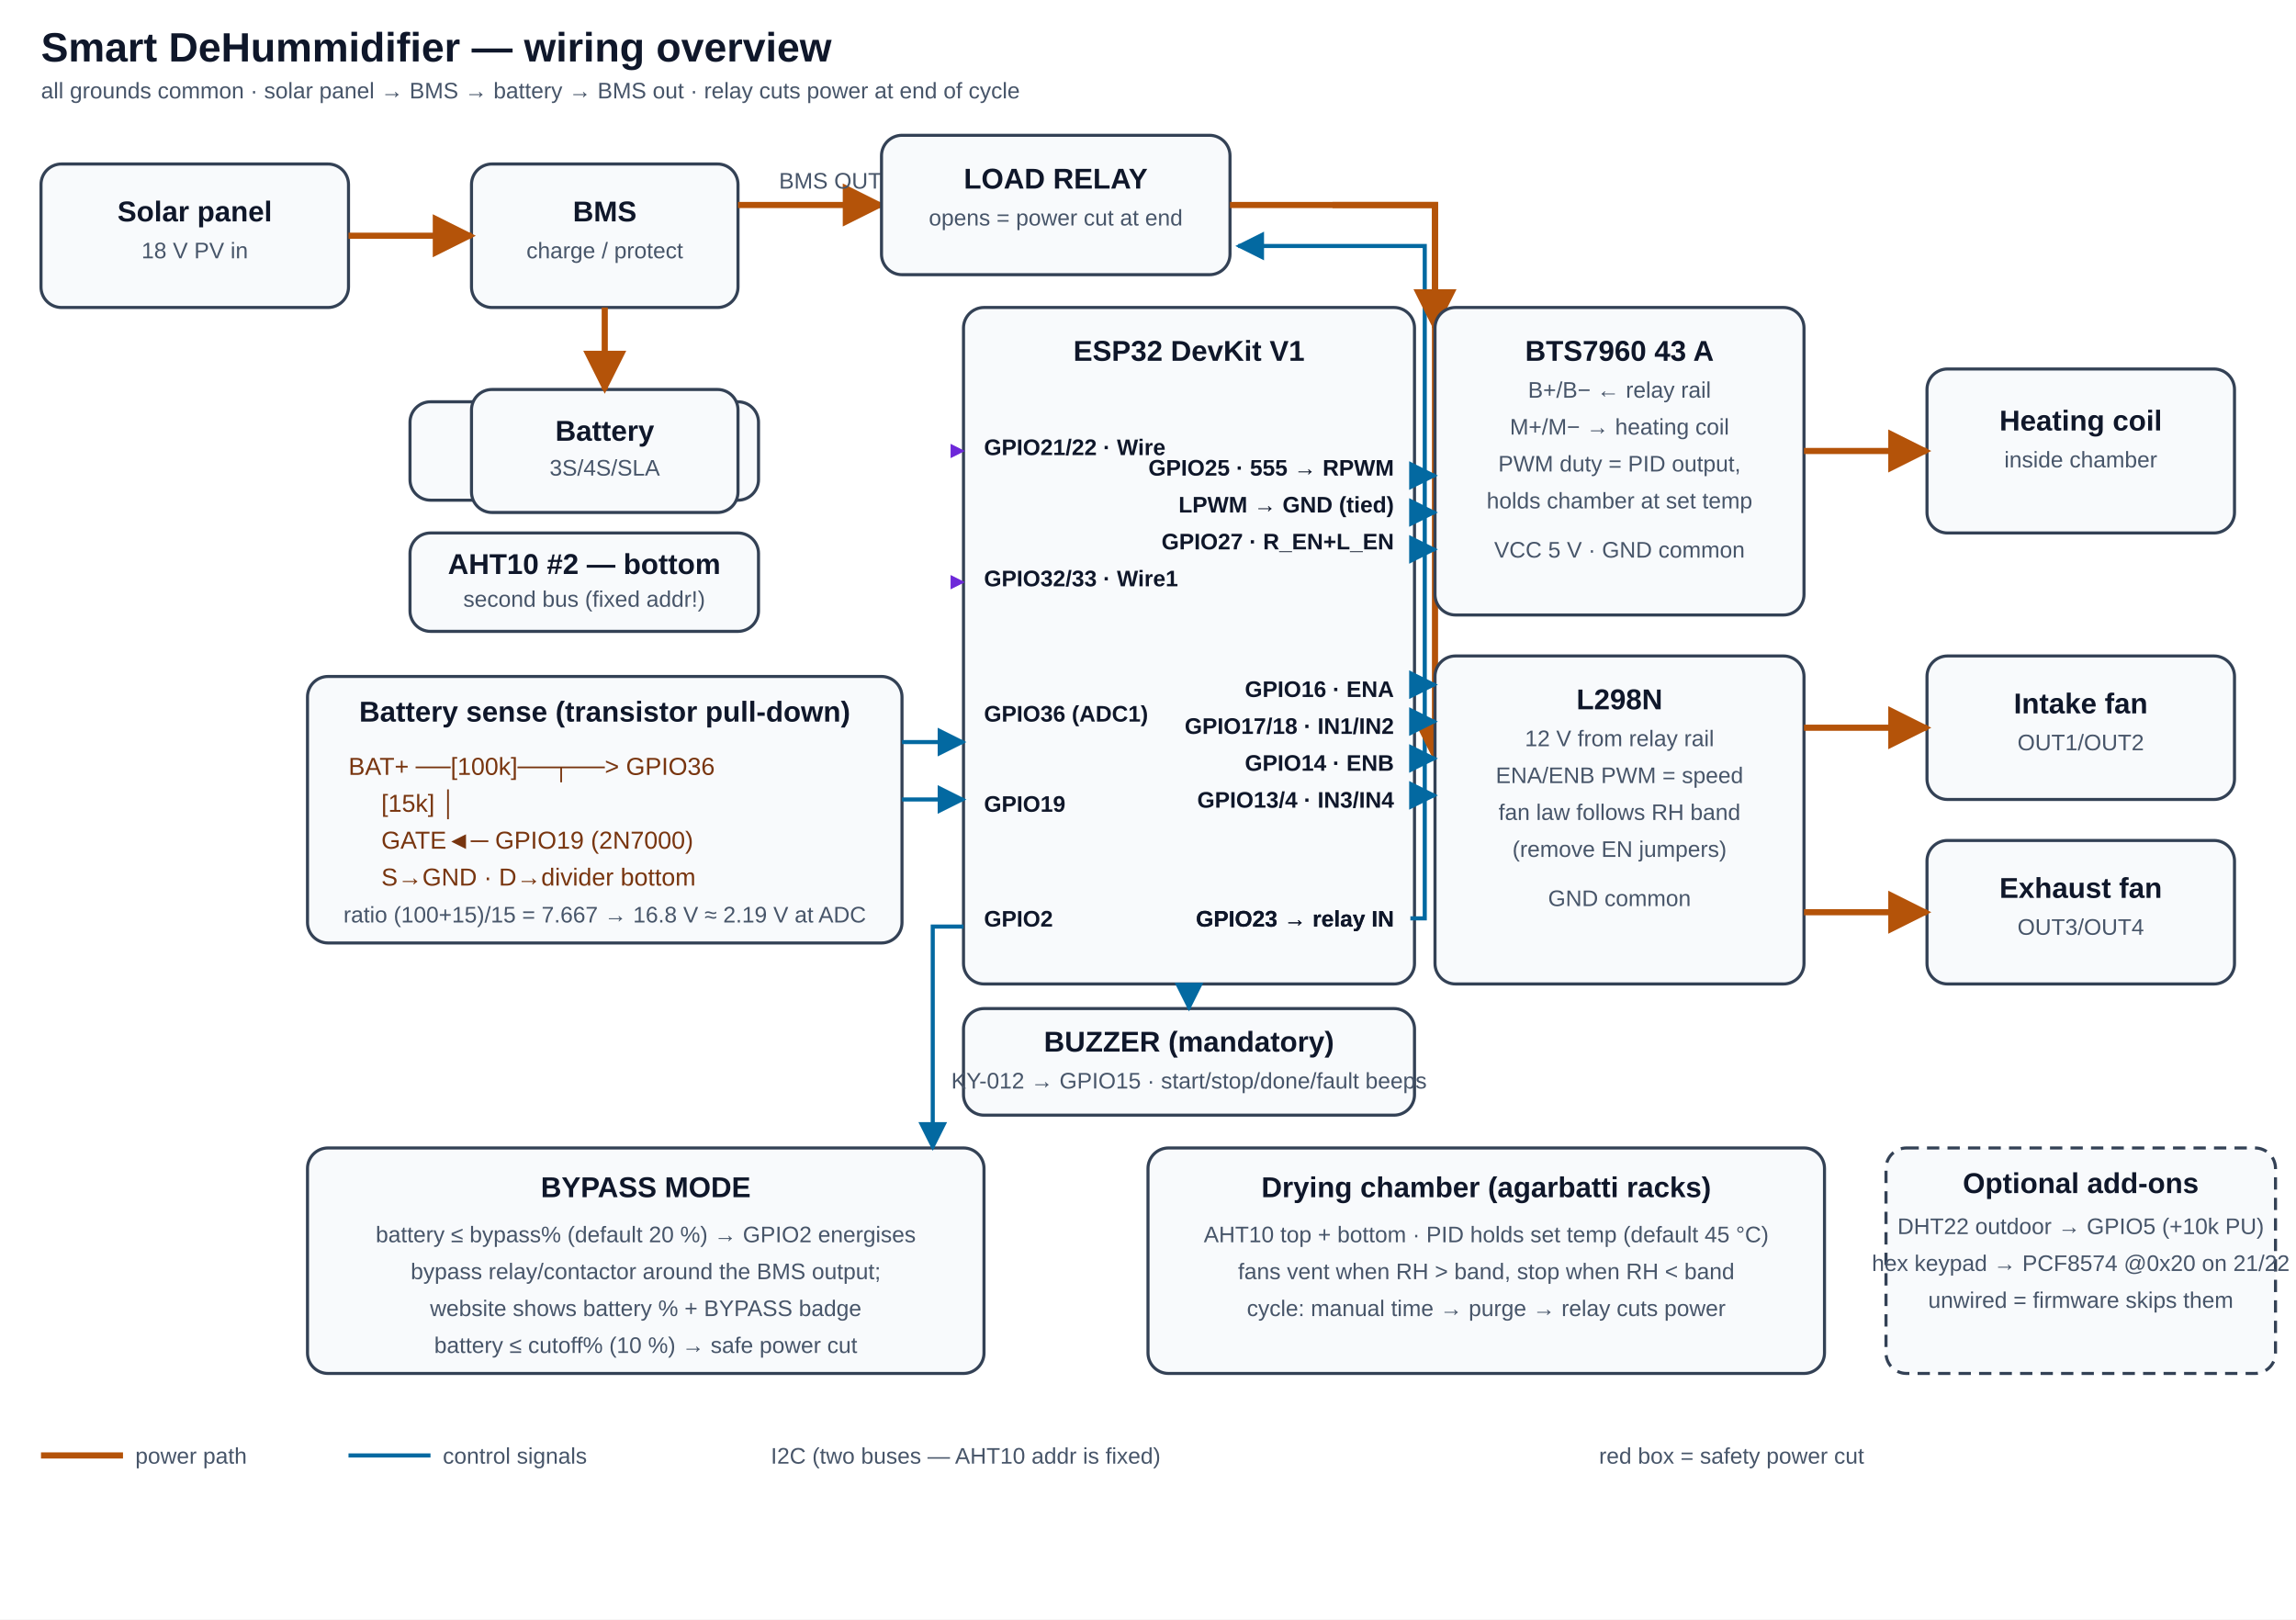
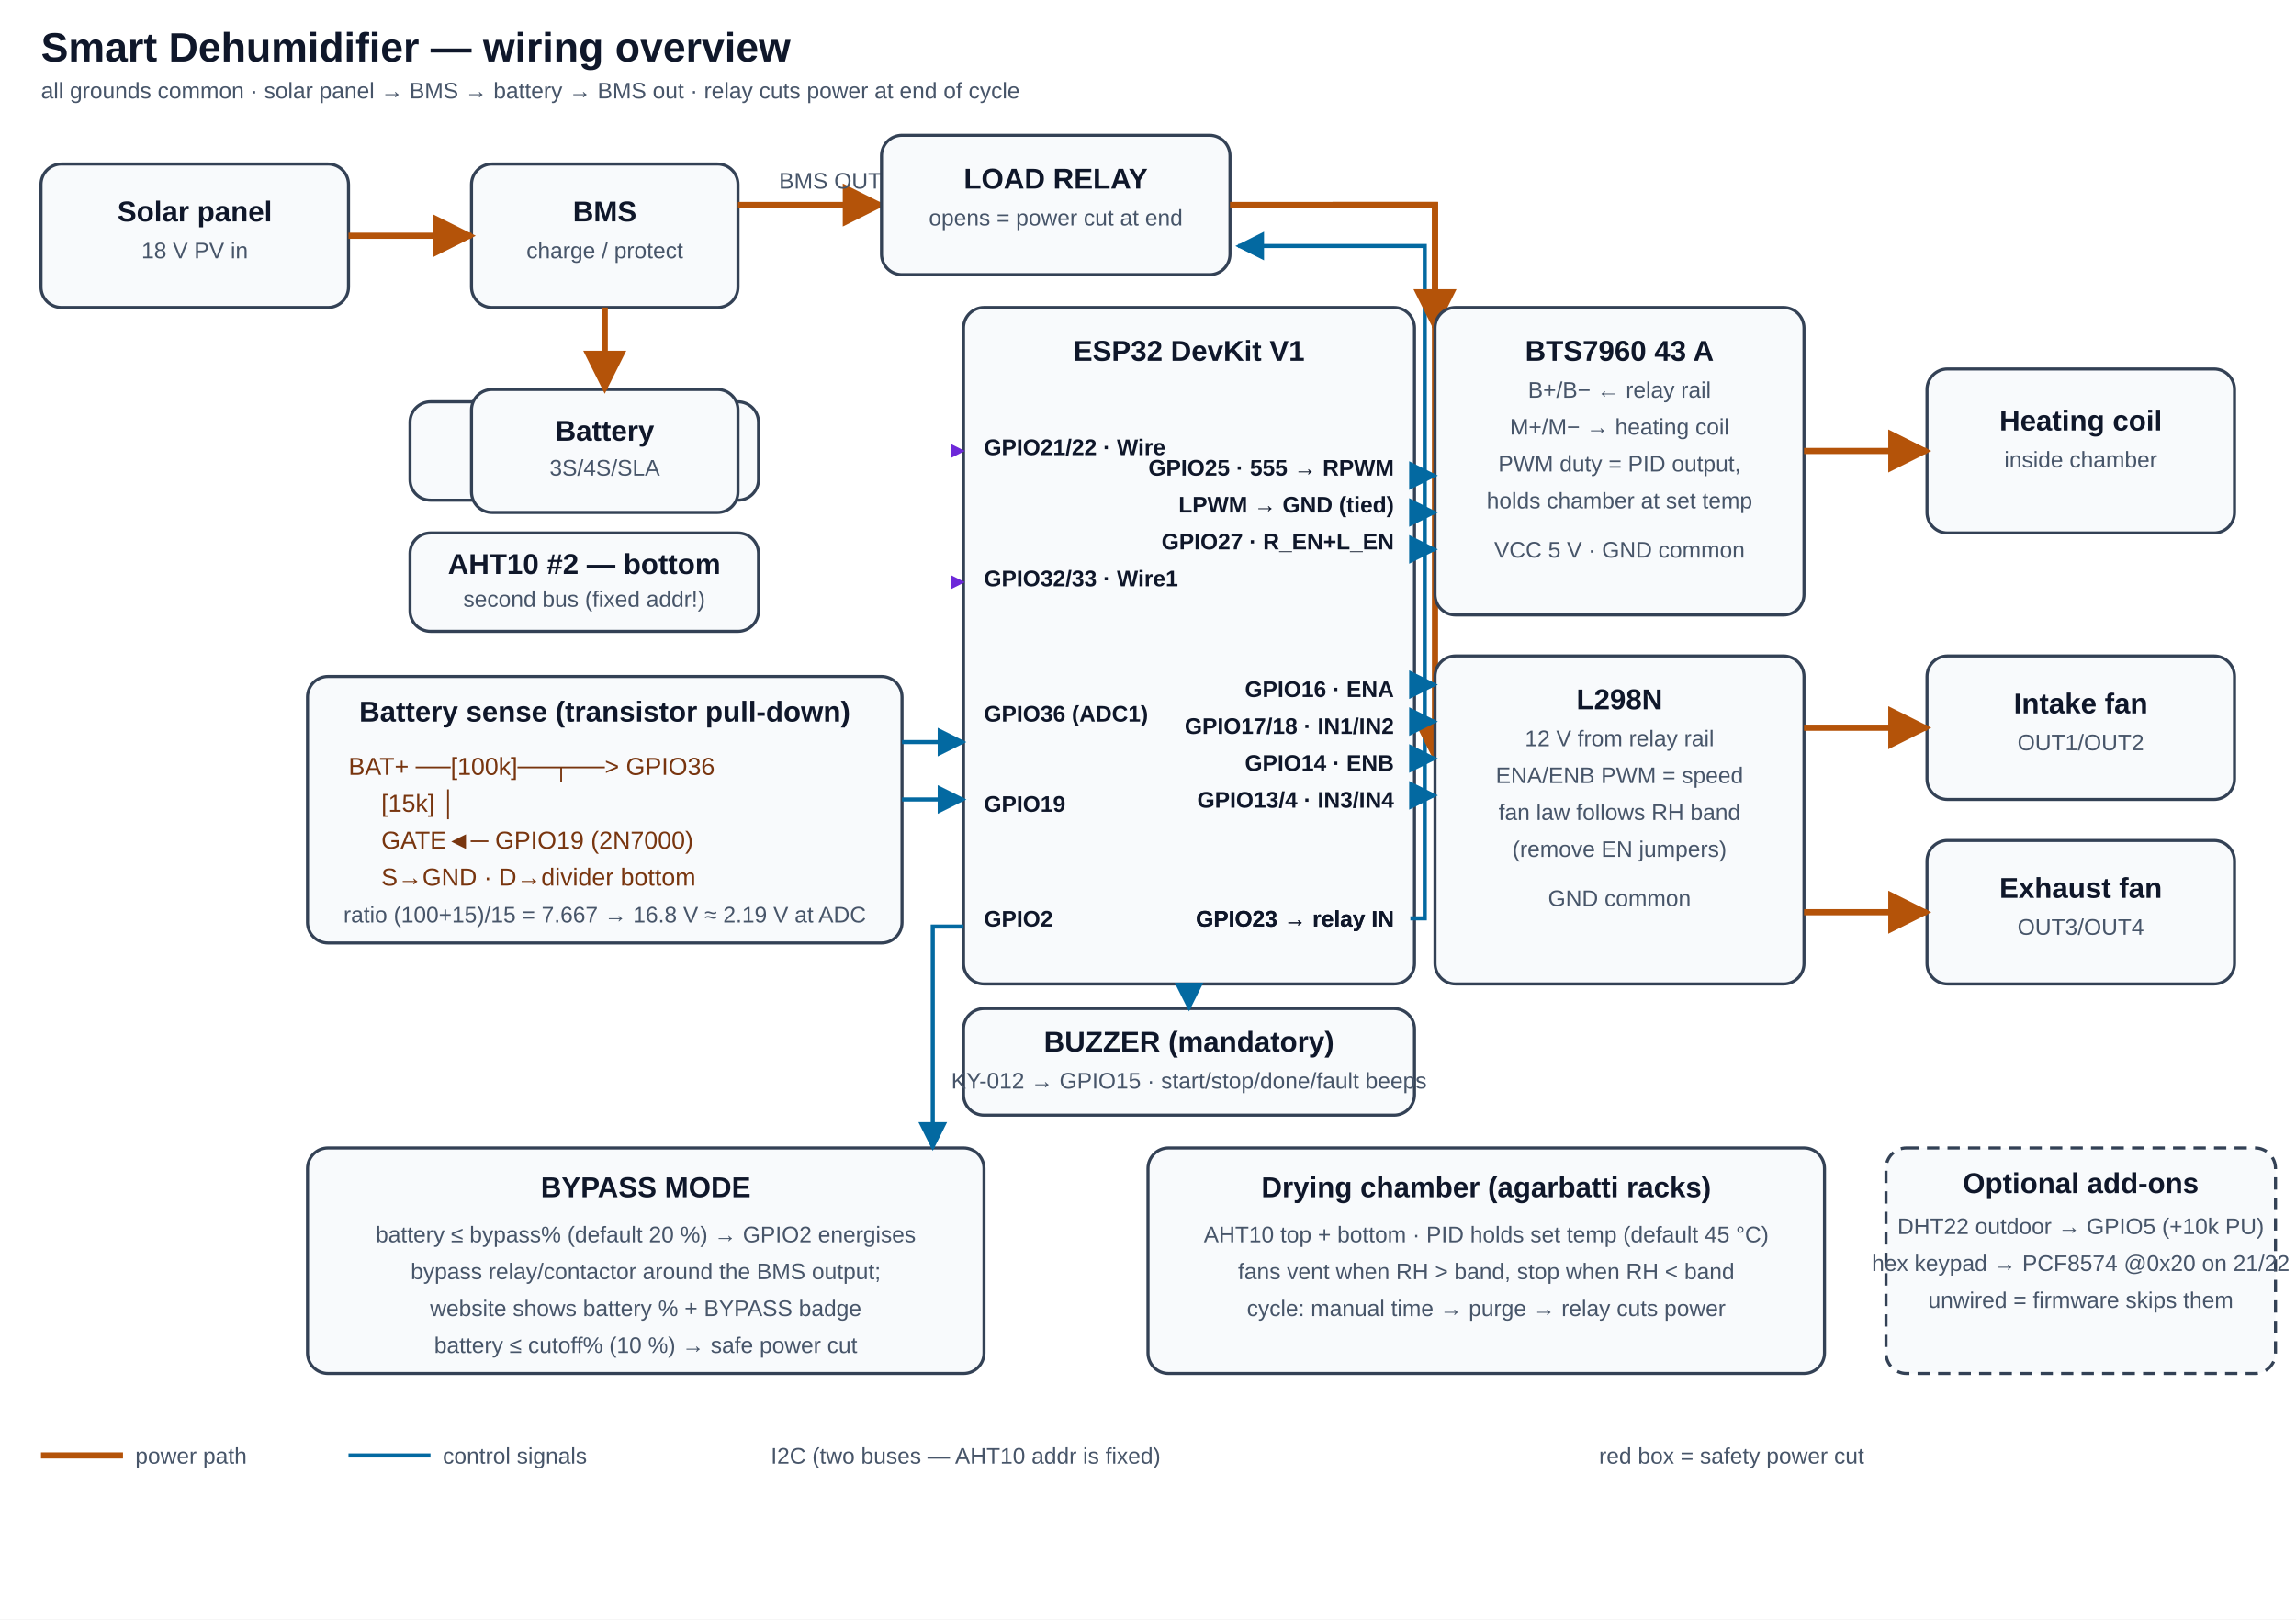
<svg xmlns="http://www.w3.org/2000/svg" width="1120" height="790" viewBox="0 0 1120 790" font-family="Segoe UI, Arial, sans-serif">
  <defs>
    <marker id="arr" viewBox="0 0 10 10" refX="9" refY="5" markerWidth="7" markerHeight="7" orient="auto-start-reverse">
      <path d="M0,0 L10,5 L0,10 z" fill="#334155" />
    </marker>
    <marker id="arrP" viewBox="0 0 10 10" refX="9" refY="5" markerWidth="7" markerHeight="7" orient="auto-start-reverse">
      <path d="M0,0 L10,5 L0,10 z" fill="#b45309" />
    </marker>
    <marker id="arrS" viewBox="0 0 10 10" refX="9" refY="5" markerWidth="7" markerHeight="7" orient="auto-start-reverse">
      <path d="M0,0 L10,5 L0,10 z" fill="#0369a1" />
    </marker>
    <marker id="arrI" viewBox="0 0 10 10" refX="9" refY="5" markerWidth="7" markerHeight="7" orient="auto-start-reverse">
      <path d="M0,0 L10,5 L0,10 z" fill="#6d28d9" />
    </marker>
  </defs>
  <style>
    .box{fill:#f8fafc;stroke:#334155;stroke-width:1.5;rx:10}
    .ttl{font-size:14px;font-weight:700;fill:#0f172a}
    .sub{font-size:11px;fill:#475569}
    .pin{font-size:11px;font-weight:700;fill:#0f172a}
    .lbl{font-size:11px;fill:#475569}
    .wire{stroke:#0369a1;stroke-width:2;fill:none}
    .power{stroke:#b45309;stroke-width:3;fill:none}
  </style>
  <rect x="0" y="0" width="1120" height="790" fill="#ffffff" />
-   <text x="20" y="30" font-size="20" font-weight="800" fill="#0f172a">Smart DeHummidifier — wiring overview</text>
+   <text x="20" y="30" font-size="20" font-weight="800" fill="#0f172a">Smart Dehumidifier — wiring overview</text>
  <text x="20" y="48" class="sub">all grounds common · solar panel → BMS → battery → BMS out · relay cuts power at end of cycle</text>
  <rect class="box" x="470" y="150" width="220" height="330" rx="12" fill="#ecfdf5" stroke="#059669" stroke-width="2" />
  <text class="ttl" x="580" y="176" text-anchor="middle">ESP32 DevKit V1</text>
  <text class="pin" x="480" y="222">GPIO21/22 · Wire</text>
  <text class="pin" x="480" y="286">GPIO32/33 · Wire1</text>
  <text class="pin" x="480" y="352">GPIO36 (ADC1)</text>
  <text class="pin" x="480" y="396">GPIO19</text>
  <text class="pin" x="480" y="452">GPIO2</text>
  <text class="pin" x="680" y="232" text-anchor="end">GPIO25 · 555 → RPWM</text>
  <text class="pin" x="680" y="250" text-anchor="end">LPWM → GND (tied)</text>
  <text class="pin" x="680" y="268" text-anchor="end">GPIO27 · R_EN+L_EN</text>
  <text class="pin" x="680" y="340" text-anchor="end">GPIO16 · ENA</text>
  <text class="pin" x="680" y="358" text-anchor="end">GPIO17/18 · IN1/IN2</text>
  <text class="pin" x="680" y="376" text-anchor="end">GPIO14 · ENB</text>
  <text class="pin" x="680" y="394" text-anchor="end">GPIO13/4 · IN3/IN4</text>
  <text class="pin" x="680" y="452" text-anchor="end">GPIO23 → relay IN</text>
  <text class="pin" x="680" y="452" text-anchor="end">GPIO23 → relay IN</text>
  <rect class="box" x="200" y="196" width="170" height="48" rx="10" fill="#f5f3ff" stroke="#6d28d9" />
  <text class="ttl" x="285" y="216" text-anchor="middle">AHT10 #1 — top</text>
  <text class="sub" x="285" y="232" text-anchor="middle">0x38 · SDA/SCL</text>
  <rect class="box" x="200" y="260" width="170" height="48" rx="10" fill="#f5f3ff" stroke="#6d28d9" />
  <text class="ttl" x="285" y="280" text-anchor="middle">AHT10 #2 — bottom</text>
  <text class="sub" x="285" y="296" text-anchor="middle">second bus (fixed addr!)</text>
  <path class="i2c" d="M370,220 H470" marker-end="url(#arrI)" />
  <path class="i2c" d="M370,284 H470" marker-end="url(#arrI)" />
  <rect class="box" x="150" y="330" width="290" height="130" rx="10" fill="#fffbeb" stroke="#b45309" />
  <text class="ttl" x="295" y="352" text-anchor="middle">Battery sense (transistor pull-down)</text>
  <text style="font-size:12px;fill:#78350f" x="170" y="378">BAT+ ──[100k]──┬──&gt; GPIO36</text>
  <text style="font-size:12px;fill:#78350f" x="186" y="396">[15k] │</text>
  <text style="font-size:12px;fill:#78350f" x="186" y="414">GATE◄─ GPIO19 (2N7000)</text>
  <text style="font-size:12px;fill:#78350f" x="186" y="432">S→GND · D→divider bottom</text>
  <text class="sub" x="295" y="450" text-anchor="middle">ratio (100+15)/15 = 7.667 → 16.8 V ≈ 2.19 V at ADC</text>
  <path class="wire" d="M440,362 H470" marker-end="url(#arrS)" />
  <path class="wire" d="M440,390 H470" marker-end="url(#arrS)" />
  <rect class="box" x="20" y="80" width="150" height="70" rx="10" fill="#fef3c7" stroke="#b45309" />
  <text class="ttl" x="95" y="108" text-anchor="middle">Solar panel</text>
  <text class="sub" x="95" y="126" text-anchor="middle">18 V PV in</text>
  <rect class="box" x="230" y="80" width="130" height="70" rx="10" fill="#fef3c7" stroke="#b45309" />
  <text class="ttl" x="295" y="108" text-anchor="middle">BMS</text>
  <text class="sub" x="295" y="126" text-anchor="middle">charge / protect</text>
  <rect class="box" x="230" y="190" width="130" height="60" rx="10" fill="#fef3c7" stroke="#b45309" />
  <text class="ttl" x="295" y="215" text-anchor="middle">Battery</text>
  <text class="sub" x="295" y="232" text-anchor="middle">3S/4S/SLA</text>
  <path class="power" d="M295,150 V190" marker-end="url(#arrP)" />
  <path class="power" d="M170,115 H230" marker-end="url(#arrP)" />
  <path class="power" d="M360,100 H430" marker-end="url(#arrP)" />
  <text class="lbl" x="380" y="92">BMS OUT</text>
  <rect class="box" x="430" y="66" width="170" height="68" rx="10" fill="#fee2e2" stroke="#dc2626" />
  <text class="ttl" x="515" y="92" text-anchor="middle">LOAD RELAY</text>
  <text class="sub" x="515" y="110" text-anchor="middle">opens = power cut at end</text>
  <path class="wire" d="M688,448 H695 V120 H604" marker-end="url(#arrS)" fill="none" />
  <path class="power" d="M600,100 H700 V160" marker-end="url(#arrP)" />
  <path class="power" d="M650,100 H700 V370" marker-end="url(#arrP)" />
  <rect class="box" x="700" y="150" width="180" height="150" rx="10" fill="#ffedd5" stroke="#ea580c" />
  <text class="ttl" x="790" y="176" text-anchor="middle">BTS7960 43 A</text>
  <text class="sub" x="790" y="194" text-anchor="middle">B+/B− ← relay rail</text>
  <text class="sub" x="790" y="212" text-anchor="middle">M+/M− → heating coil</text>
  <text class="sub" x="790" y="230" text-anchor="middle">PWM duty = PID output,</text>
  <text class="sub" x="790" y="248" text-anchor="middle">holds chamber at set temp</text>
  <text class="sub" x="790" y="272" text-anchor="middle">VCC 5 V · GND common</text>
  <path class="wire" d="M690,232 H700" marker-end="url(#arrS)" />
  <path class="wire" d="M690,250 H700" marker-end="url(#arrS)" />
  <path class="wire" d="M690,268 H700" marker-end="url(#arrS)" />
  <rect class="box" x="940" y="180" width="150" height="80" rx="10" fill="#fff7ed" stroke="#ea580c" />
  <text class="ttl" x="1015" y="210" text-anchor="middle">Heating coil</text>
  <text class="sub" x="1015" y="228" text-anchor="middle">inside chamber</text>
  <path class="power" d="M880,220 H940" marker-end="url(#arrP)" />
  <rect class="box" x="700" y="320" width="180" height="160" rx="10" fill="#e0f2fe" stroke="#0284c7" />
  <text class="ttl" x="790" y="346" text-anchor="middle">L298N</text>
  <text class="sub" x="790" y="364" text-anchor="middle">12 V from relay rail</text>
  <text class="sub" x="790" y="382" text-anchor="middle">ENA/ENB PWM = speed</text>
  <text class="sub" x="790" y="400" text-anchor="middle">fan law follows RH band</text>
  <text class="sub" x="790" y="418" text-anchor="middle">(remove EN jumpers)</text>
  <text class="sub" x="790" y="442" text-anchor="middle">GND common</text>
  <path class="wire" d="M690,334 H700" marker-end="url(#arrS)" />
  <path class="wire" d="M690,352 H700" marker-end="url(#arrS)" />
  <path class="wire" d="M690,370 H700" marker-end="url(#arrS)" />
  <path class="wire" d="M690,388 H700" marker-end="url(#arrS)" />
  <rect class="box" x="940" y="320" width="150" height="70" rx="10" fill="#f0f9ff" stroke="#0284c7" />
  <text class="ttl" x="1015" y="348" text-anchor="middle">Intake fan</text>
  <text class="sub" x="1015" y="366" text-anchor="middle">OUT1/OUT2</text>
  <path class="power" d="M880,355 H940" marker-end="url(#arrP)" />
  <rect class="box" x="940" y="410" width="150" height="70" rx="10" fill="#f0f9ff" stroke="#0284c7" />
  <text class="ttl" x="1015" y="438" text-anchor="middle">Exhaust fan</text>
  <text class="sub" x="1015" y="456" text-anchor="middle">OUT3/OUT4</text>
  <path class="power" d="M880,445 H940" marker-end="url(#arrP)" />
  <rect class="box" x="150" y="560" width="330" height="110" rx="10" fill="#ecfeff" stroke="#0891b2" />
  <text class="ttl" x="315" y="584" text-anchor="middle">BYPASS MODE</text>
  <text class="sub" x="315" y="606" text-anchor="middle">battery ≤ bypass% (default 20 %) → GPIO2 energises</text>
  <text class="sub" x="315" y="624" text-anchor="middle">bypass relay/contactor around the BMS output;</text>
  <text class="sub" x="315" y="642" text-anchor="middle">website shows battery % + BYPASS badge</text>
  <text class="sub" x="315" y="660" text-anchor="middle">battery ≤ cutoff% (10 %) → safe power cut</text>
  <path class="wire" d="M470,452 H455 V560" marker-end="url(#arrS)" />
  <rect class="box" x="560" y="560" width="330" height="110" rx="10" fill="#f0fdf4" stroke="#16a34a" />
  <text class="ttl" x="725" y="584" text-anchor="middle">Drying chamber (agarbatti racks)</text>
  <text class="sub" x="725" y="606" text-anchor="middle">AHT10 top + bottom · PID holds set temp (default 45 °C)</text>
  <text class="sub" x="725" y="624" text-anchor="middle">fans vent when RH &gt; band, stop when RH &lt; band</text>
  <text class="sub" x="725" y="642" text-anchor="middle">cycle: manual time → purge → relay cuts power</text>
  <rect class="box" x="470" y="492" width="220" height="52" rx="10" fill="#fef9c3" stroke="#ca8a04" />
  <text class="ttl" x="580" y="513" text-anchor="middle">BUZZER (mandatory)</text>
  <text class="sub" x="580" y="531" text-anchor="middle">KY-012 → GPIO15 · start/stop/done/fault beeps</text>
  <path class="wire" d="M580,480 V492" marker-end="url(#arrS)" />
  <rect class="box" x="920" y="560" width="190" height="110" rx="10" fill="#faf5ff" stroke="#7c3aed" stroke-dasharray="6 4" />
  <text class="ttl" x="1015" y="582" text-anchor="middle">Optional add-ons</text>
  <text class="sub" x="1015" y="602" text-anchor="middle">DHT22 outdoor → GPIO5 (+10k PU)</text>
  <text class="sub" x="1015" y="620" text-anchor="middle">hex keypad → PCF8574 @0x20 on 21/22</text>
  <text class="sub" x="1015" y="638" text-anchor="middle">unwired = firmware skips them</text>
  <g transform="translate(20,700)">
    <line x1="0" y1="10" x2="40" y2="10" class="power" />
    <text class="lbl" x="46" y="14">power path</text>
    <line x1="150" y1="10" x2="190" y2="10" class="wire" />
    <text class="lbl" x="196" y="14">control signals</text>
    <line x1="310" y1="10" x2="350" y2="10" class="i2c" />
    <text class="lbl" x="356" y="14">I2C (two buses — AHT10 addr is fixed)</text>
    <text class="lbl" x="760" y="14" fill="#dc2626">red box = safety power cut</text>
  </g>
</svg>
